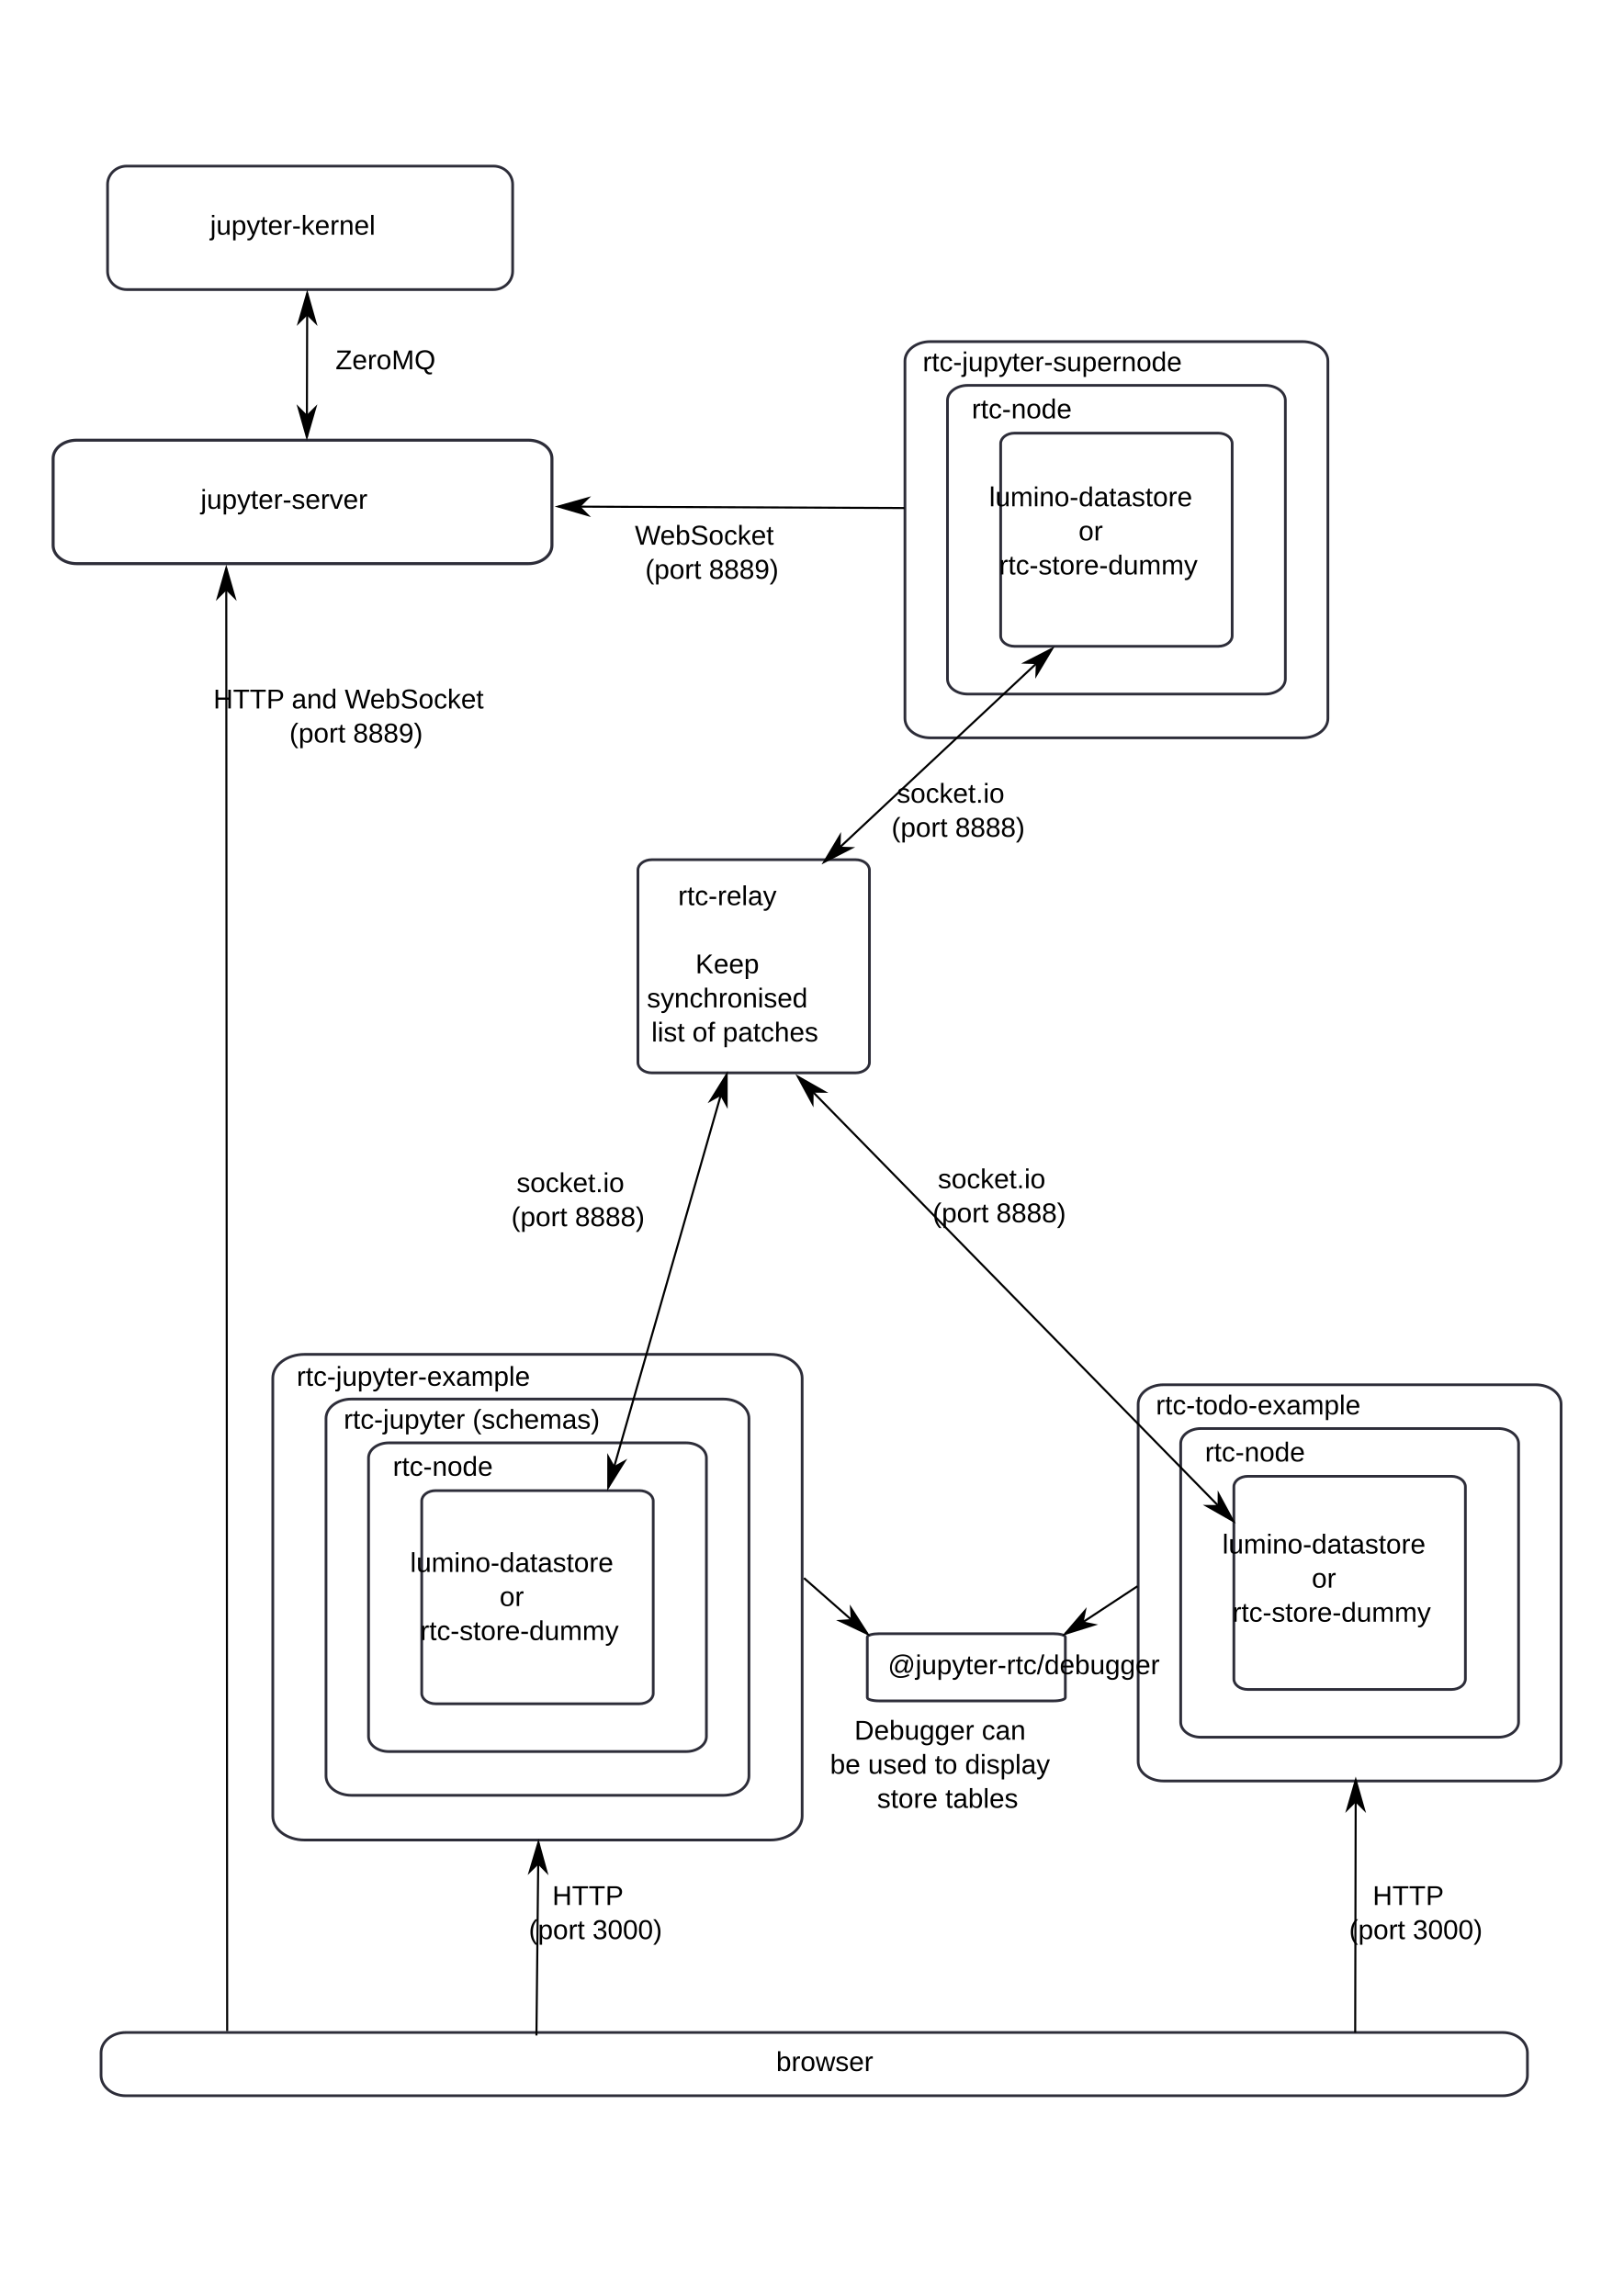
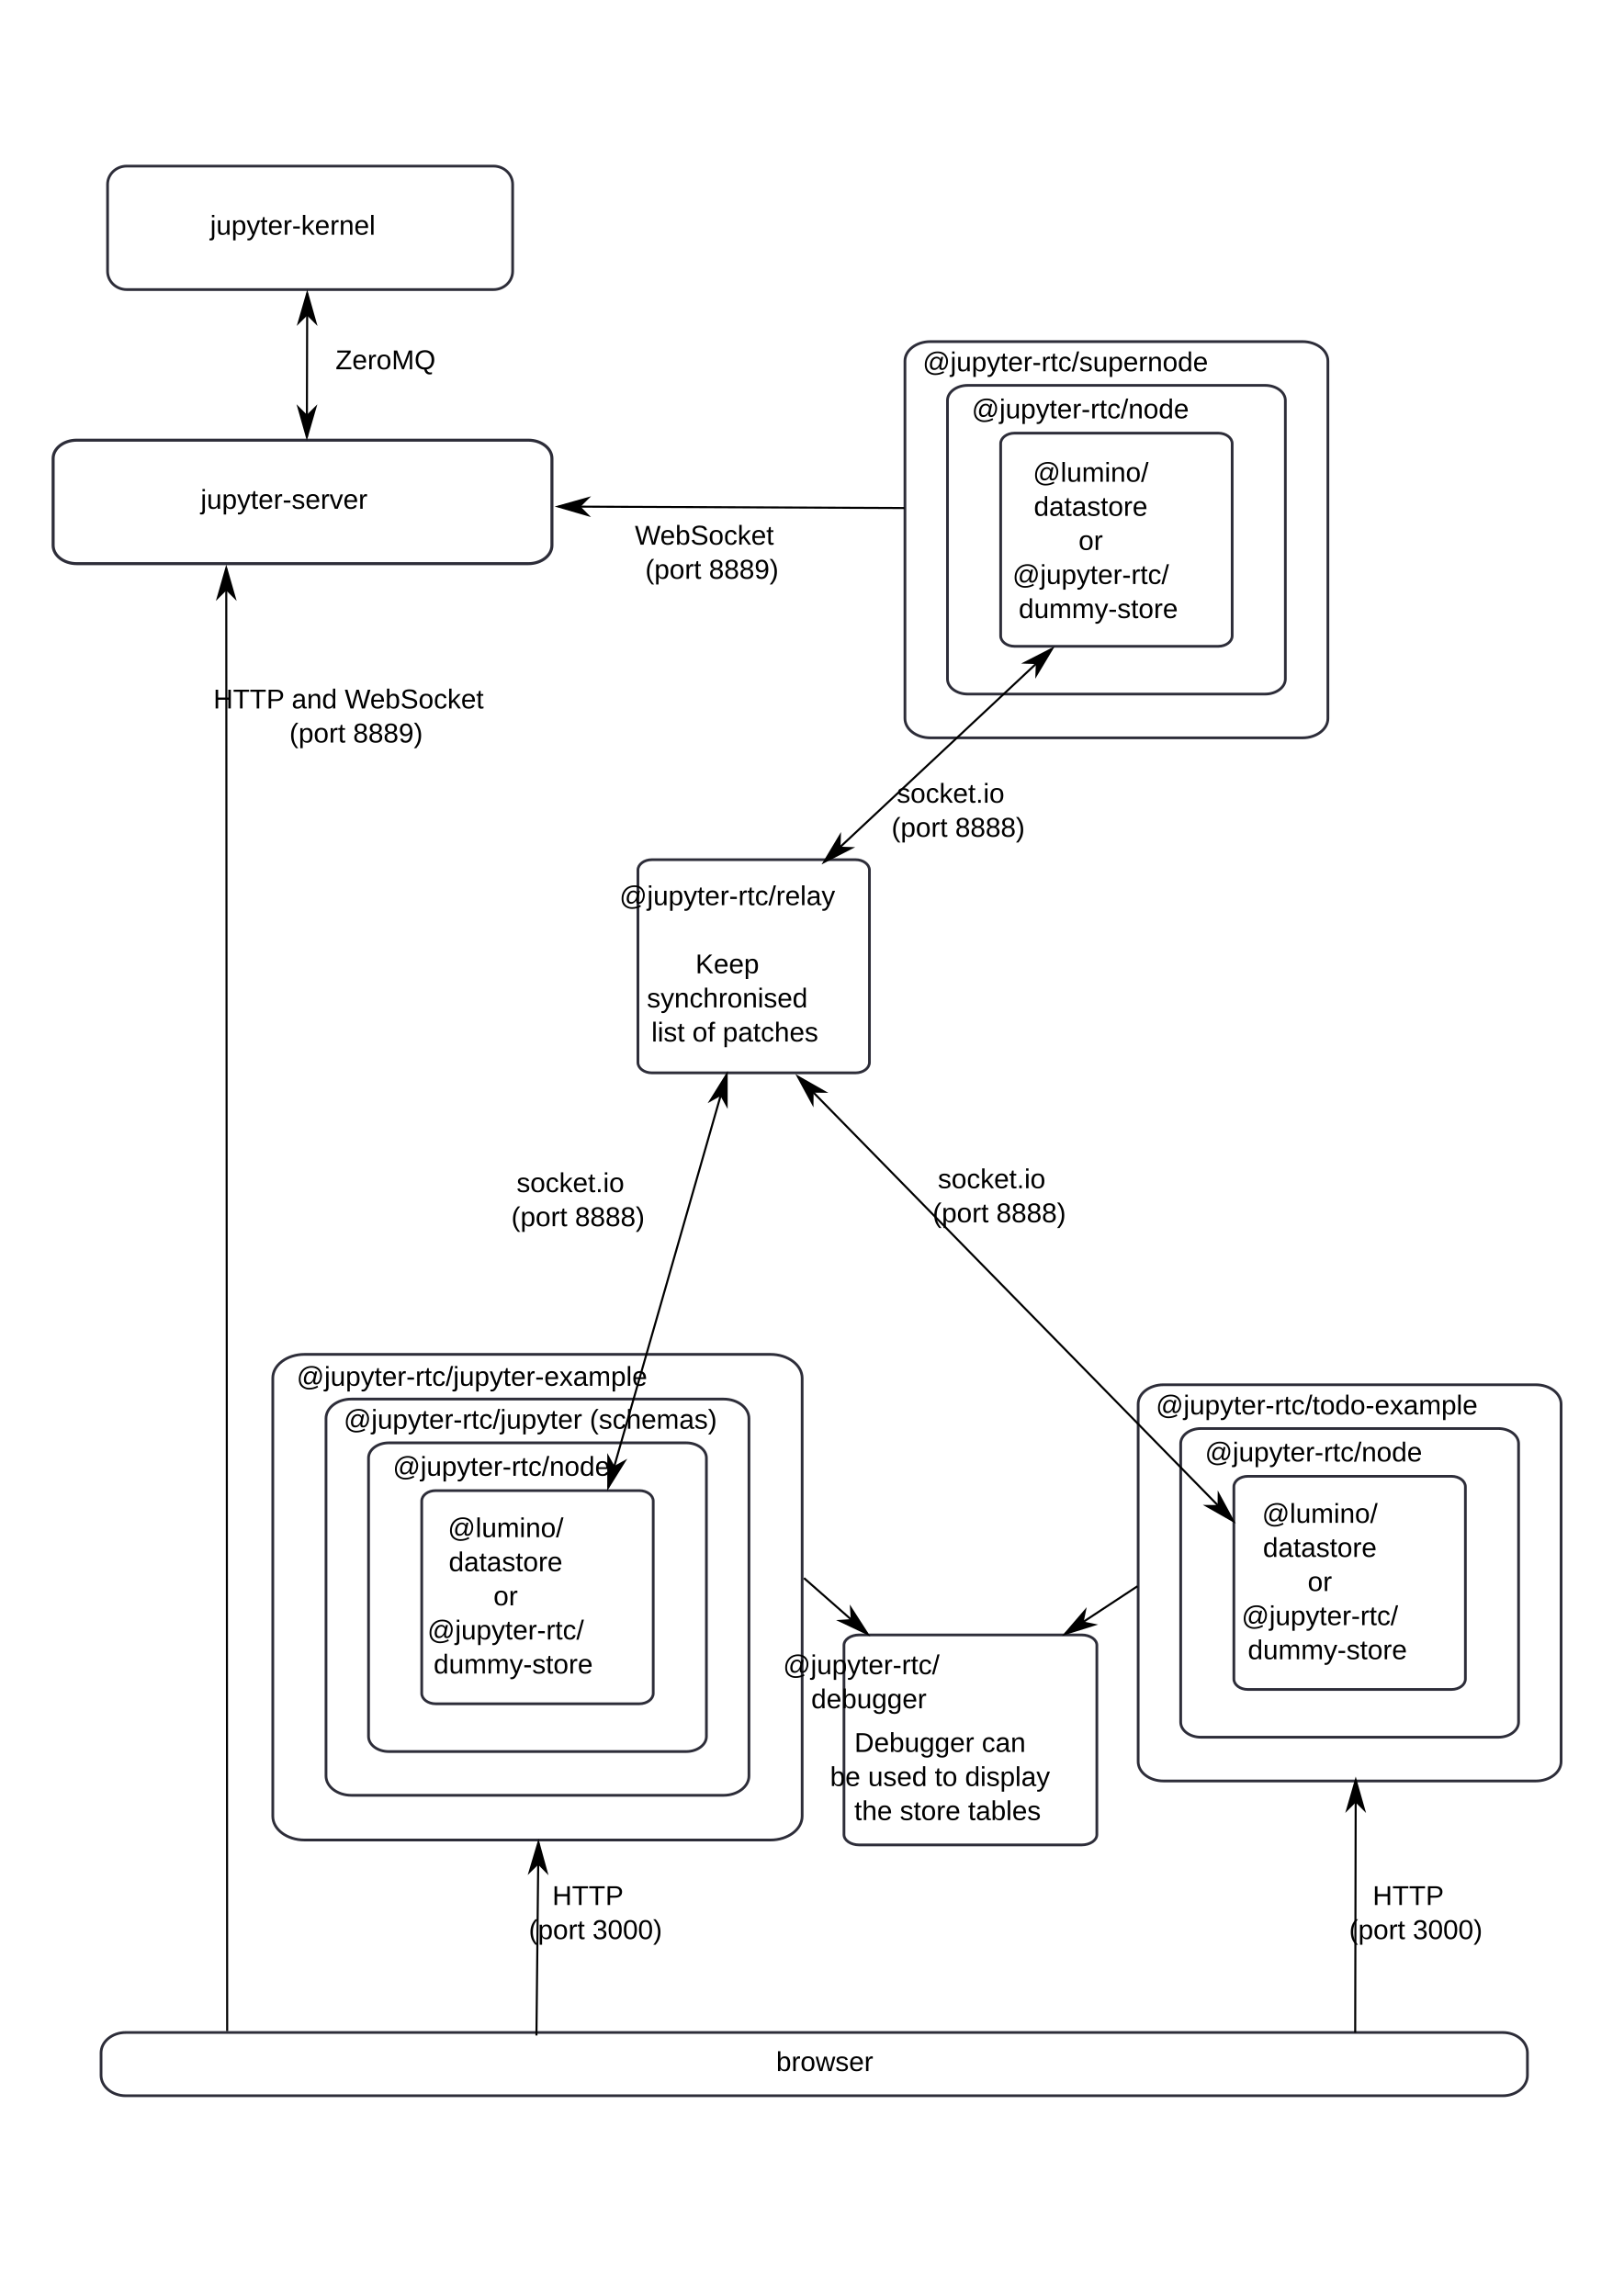
<svg xmlns="http://www.w3.org/2000/svg" width="210mm" height="297mm" viewBox="0 0 210 297" version="1.1" id="svg8">
  <defs id="defs2">
    <marker style="overflow:visible;" id="marker15080" refX="0.0" refY="0.0" orient="auto">
      <path transform="scale(0.8) rotate(180) translate(12.5,0)" style="fill-rule:evenodd;stroke:#000000;stroke-width:1pt;stroke-opacity:1;fill:#000000;fill-opacity:1" d="M 0.0,0.0 L 5.0,-5.0 L -12.5,0.0 L 5.0,5.0 L 0.0,0.0 z " id="path15078" />
    </marker>
    <marker orient="auto" refY="0.0" refX="0.0" id="marker14048" style="overflow:visible;">
      <path id="path14046" d="M 0.0,0.0 L 5.0,-5.0 L -12.5,0.0 L 5.0,5.0 L 0.0,0.0 z " style="fill-rule:evenodd;stroke:#000000;stroke-width:1pt;stroke-opacity:1;fill:#000000;fill-opacity:1" transform="scale(0.8) rotate(180) translate(12.5,0)" />
    </marker>
    <marker orient="auto" refY="0.0" refX="0.0" id="marker13942" style="overflow:visible;">
      <path id="path13940" d="M 0.0,0.0 L 5.0,-5.0 L -12.5,0.0 L 5.0,5.0 L 0.0,0.0 z " style="fill-rule:evenodd;stroke:#000000;stroke-width:1pt;stroke-opacity:1;fill:#000000;fill-opacity:1" transform="scale(0.8) rotate(180) translate(12.5,0)" />
    </marker>
    <marker style="overflow:visible;" id="marker7753" refX="0.0" refY="0.0" orient="auto">
      <path transform="scale(0.8) rotate(180) translate(12.5,0)" style="fill-rule:evenodd;stroke:#000000;stroke-width:1pt;stroke-opacity:1;fill:#000000;fill-opacity:1" d="M 0.0,0.0 L 5.0,-5.0 L -12.5,0.0 L 5.0,5.0 L 0.0,0.0 z " id="path7751" />
    </marker>
    <marker style="overflow:visible" id="marker7659" refX="0.0" refY="0.0" orient="auto">
      <path transform="scale(0.8) translate(12.5,0)" style="fill-rule:evenodd;stroke:#000000;stroke-width:1pt;stroke-opacity:1;fill:#000000;fill-opacity:1" d="M 0.0,0.0 L 5.0,-5.0 L -12.5,0.0 L 5.0,5.0 L 0.0,0.0 z " id="path7657" />
    </marker>
    <marker orient="auto" refY="0.0" refX="0.0" id="marker6539" style="overflow:visible;">
      <path id="path6537" d="M 0.0,0.0 L 5.0,-5.0 L -12.5,0.0 L 5.0,5.0 L 0.0,0.0 z " style="fill-rule:evenodd;stroke:#000000;stroke-width:1pt;stroke-opacity:1;fill:#000000;fill-opacity:1" transform="scale(0.8) rotate(180) translate(12.5,0)" />
    </marker>
    <marker style="overflow:visible;" id="marker5669" refX="0.0" refY="0.0" orient="auto">
      <path transform="scale(0.8) rotate(180) translate(12.5,0)" style="fill-rule:evenodd;stroke:#000000;stroke-width:1pt;stroke-opacity:1;fill:#000000;fill-opacity:1" d="M 0.0,0.0 L 5.0,-5.0 L -12.5,0.0 L 5.0,5.0 L 0.0,0.0 z " id="path5667" />
    </marker>
    <marker style="overflow:visible" id="marker5593" refX="0.0" refY="0.0" orient="auto">
      <path transform="scale(0.8) translate(12.5,0)" style="fill-rule:evenodd;stroke:#000000;stroke-width:1pt;stroke-opacity:1;fill:#000000;fill-opacity:1" d="M 0.0,0.0 L 5.0,-5.0 L -12.5,0.0 L 5.0,5.0 L 0.0,0.0 z " id="path5591" />
    </marker>
    <marker style="overflow:visible;" id="marker5215" refX="0.0" refY="0.0" orient="auto">
      <path transform="scale(0.8) rotate(180) translate(12.5,0)" style="fill-rule:evenodd;stroke:#000000;stroke-width:1pt;stroke-opacity:1;fill:#000000;fill-opacity:1" d="M 0.0,0.0 L 5.0,-5.0 L -12.5,0.0 L 5.0,5.0 L 0.0,0.0 z " id="path5213" />
    </marker>
    <marker style="overflow:visible" id="marker5151" refX="0.0" refY="0.0" orient="auto">
      <path transform="scale(0.8) translate(12.5,0)" style="fill-rule:evenodd;stroke:#000000;stroke-width:1pt;stroke-opacity:1;fill:#000000;fill-opacity:1" d="M 0.0,0.0 L 5.0,-5.0 L -12.5,0.0 L 5.0,5.0 L 0.0,0.0 z " id="path5149" />
    </marker>
    <marker orient="auto" refY="0.0" refX="0.0" id="marker4511" style="overflow:visible;">
      <path id="path4509" d="M 0.0,0.0 L 5.0,-5.0 L -12.5,0.0 L 5.0,5.0 L 0.0,0.0 z " style="fill-rule:evenodd;stroke:#000000;stroke-width:1pt;stroke-opacity:1;fill:#000000;fill-opacity:1" transform="scale(0.8) rotate(180) translate(12.5,0)" />
    </marker>
    <marker orient="auto" refY="0.0" refX="0.0" id="marker4447" style="overflow:visible">
      <path id="path4445" d="M 0.0,0.0 L 5.0,-5.0 L -12.5,0.0 L 5.0,5.0 L 0.0,0.0 z " style="fill-rule:evenodd;stroke:#000000;stroke-width:1pt;stroke-opacity:1;fill:#000000;fill-opacity:1" transform="scale(0.8) translate(12.5,0)" />
    </marker>
    <marker orient="auto" refY="0.0" refX="0.0" id="marker2415" style="overflow:visible;">
      <path id="path2413" d="M 0.0,0.0 L 5.0,-5.0 L -12.5,0.0 L 5.0,5.0 L 0.0,0.0 z " style="fill-rule:evenodd;stroke:#000000;stroke-width:1pt;stroke-opacity:1;fill:#000000;fill-opacity:1" transform="scale(0.8) rotate(180) translate(12.5,0)" />
    </marker>
    <marker orient="auto" refY="0.0" refX="0.0" id="marker2375" style="overflow:visible">
      <path id="path2373" d="M 0.0,0.0 L 5.0,-5.0 L -12.5,0.0 L 5.0,5.0 L 0.0,0.0 z " style="fill-rule:evenodd;stroke:#000000;stroke-width:1pt;stroke-opacity:1;fill:#000000;fill-opacity:1" transform="scale(0.8) translate(12.5,0)" />
    </marker>
    <marker style="overflow:visible;" id="marker1309" refX="0.0" refY="0.0" orient="auto">
      <path transform="scale(0.8) rotate(180) translate(12.5,0)" style="fill-rule:evenodd;stroke:#000000;stroke-width:1pt;stroke-opacity:1;fill:#000000;fill-opacity:1" d="M 0.0,0.0 L 5.0,-5.0 L -12.5,0.0 L 5.0,5.0 L 0.0,0.0 z " id="path1307" />
    </marker>
    <marker style="overflow:visible" id="marker1281" refX="0.0" refY="0.0" orient="auto">
      <path transform="scale(0.8) translate(12.5,0)" style="fill-rule:evenodd;stroke:#000000;stroke-width:1pt;stroke-opacity:1;fill:#000000;fill-opacity:1" d="M 0.0,0.0 L 5.0,-5.0 L -12.5,0.0 L 5.0,5.0 L 0.0,0.0 z " id="path1279" />
    </marker>
    <marker orient="auto" refY="0.0" refX="0.0" id="Arrow1Lend" style="overflow:visible;">
      <path id="path930" d="M 0.0,0.0 L 5.0,-5.0 L -12.5,0.0 L 5.0,5.0 L 0.0,0.0 z " style="fill-rule:evenodd;stroke:#000000;stroke-width:1pt;stroke-opacity:1;fill:#000000;fill-opacity:1" transform="scale(0.8) rotate(180) translate(12.5,0)" />
    </marker>
    <marker orient="auto" refY="0.0" refX="0.0" id="Arrow1Lstart" style="overflow:visible">
      <path id="path927" d="M 0.0,0.0 L 5.0,-5.0 L -12.5,0.0 L 5.0,5.0 L 0.0,0.0 z " style="fill-rule:evenodd;stroke:#000000;stroke-width:1pt;stroke-opacity:1;fill:#000000;fill-opacity:1" transform="scale(0.8) translate(12.5,0)" />
    </marker>
  </defs>
  <g id="layer1">
    <rect style="opacity:0.824;fill:none;fill-opacity:1;stroke:#00000e;stroke-width:0.353;stroke-linejoin:round;stroke-miterlimit:4;stroke-dasharray:none;stroke-dashoffset:0;stroke-opacity:1" id="rect844" width="68.464" height="62.821" x="35.282" y="175.195" rx="4.1" ry="3.07" />
    <text xml:space="preserve" style="font-style:normal;font-variant:normal;font-weight:normal;font-stretch:normal;font-size:3.528px;line-height:1.25;font-family:arial;-inkscape-font-specification:'arial, Normal';font-variant-ligatures:normal;font-variant-caps:normal;font-variant-numeric:normal;font-feature-settings:normal;text-align:start;letter-spacing:0px;word-spacing:0px;writing-mode:lr-tb;text-anchor:start;fill:#000000;fill-opacity:1;stroke:none;stroke-width:0.265" x="38.365" y="179.26" id="text848">
-       <tspan id="tspan846" x="38.365" y="179.26" style="stroke-width:0.265">rtc-jupyter-example</tspan>
+       <tspan id="tspan846" x="38.365" y="179.26" style="stroke-width:0.265">@jupyter-rtc/jupyter-example</tspan>
    </text>
    <rect ry="2.505" rx="3.276" y="180.978" x="42.164" height="51.254" width="54.7" id="rect850" style="opacity:0.824;fill:none;fill-opacity:1;stroke:#00000e;stroke-width:0.353;stroke-linejoin:round;stroke-miterlimit:4;stroke-dasharray:none;stroke-dashoffset:0;stroke-opacity:1" />
    <text id="text854" y="184.816" x="44.45" style="font-style:normal;font-variant:normal;font-weight:normal;font-stretch:normal;font-size:3.528px;line-height:1.25;font-family:arial;-inkscape-font-specification:'arial, Normal';font-variant-ligatures:normal;font-variant-caps:normal;font-variant-numeric:normal;font-feature-settings:normal;text-align:start;letter-spacing:0px;word-spacing:0px;writing-mode:lr-tb;text-anchor:start;fill:#000000;fill-opacity:1;stroke:none;stroke-width:0.265" xml:space="preserve">
-       <tspan style="stroke-width:0.265" y="184.816" x="44.45" id="tspan852">rtc-jupyter (schemas)</tspan>
+       <tspan style="stroke-width:0.265" y="184.816" x="44.45" id="tspan852">@jupyter-rtc/jupyter (schemas)</tspan>
    </text>
    <rect style="opacity:0.824;fill:none;fill-opacity:1;stroke:#00000e;stroke-width:0.353;stroke-linejoin:round;stroke-miterlimit:4;stroke-dasharray:none;stroke-dashoffset:0;stroke-opacity:1" id="rect856" width="43.699" height="39.931" x="47.664" y="186.64" rx="2.617" ry="1.952" />
    <text xml:space="preserve" style="font-style:normal;font-variant:normal;font-weight:normal;font-stretch:normal;font-size:3.528px;line-height:1.25;font-family:arial;-inkscape-font-specification:'arial, Normal';font-variant-ligatures:normal;font-variant-caps:normal;font-variant-numeric:normal;font-feature-settings:normal;text-align:start;letter-spacing:0px;word-spacing:0px;writing-mode:lr-tb;text-anchor:start;fill:#000000;fill-opacity:1;stroke:none;stroke-width:0.265" x="50.8" y="190.902" id="text860">
-       <tspan id="tspan858" x="50.8" y="190.902" style="stroke-width:0.265">rtc-node</tspan>
+       <tspan id="tspan858" x="50.8" y="190.902" style="stroke-width:0.265">@jupyter-rtc/node</tspan>
    </text>
    <rect ry="1.348" rx="1.793" y="192.819" x="54.543" height="27.573" width="29.942" id="rect862" style="opacity:0.824;fill:none;fill-opacity:1;stroke:#00000e;stroke-width:0.353;stroke-linejoin:round;stroke-miterlimit:4;stroke-dasharray:none;stroke-dashoffset:0;stroke-opacity:1" />
-     <text id="text866" y="203.337" x="69.623" style="font-style:normal;font-variant:normal;font-weight:normal;font-stretch:normal;font-size:3.528px;line-height:1.25;font-family:arial;-inkscape-font-specification:'arial, Normal';font-variant-ligatures:normal;font-variant-caps:normal;font-variant-numeric:normal;font-feature-settings:normal;text-align:center;letter-spacing:0px;word-spacing:0px;writing-mode:lr-tb;text-anchor:middle;fill:#000000;fill-opacity:1;stroke:none;stroke-width:0.265" xml:space="preserve">
-       <tspan style="text-align:center;text-anchor:middle;stroke-width:0.265" y="203.337" x="69.623" id="tspan864">lumino-datastore</tspan>
-       <tspan style="text-align:center;text-anchor:middle;stroke-width:0.265" y="207.747" x="69.623" id="tspan16600">or</tspan>
-       <tspan style="text-align:center;text-anchor:middle;stroke-width:0.265" y="212.157" x="69.623" id="tspan16602">rtc-store-dummy</tspan>
-     </text>
    <rect style="opacity:0.824;fill:none;fill-opacity:1;stroke:#00000e;stroke-width:0.353;stroke-linejoin:round;stroke-miterlimit:4;stroke-dasharray:none;stroke-dashoffset:0;stroke-opacity:1" id="rect874" width="54.7" height="51.254" x="147.203" y="179.126" rx="3.276" ry="2.505" />
    <text xml:space="preserve" style="font-style:normal;font-variant:normal;font-weight:normal;font-stretch:normal;font-size:3.528px;line-height:1.25;font-family:arial;-inkscape-font-specification:'arial, Normal';font-variant-ligatures:normal;font-variant-caps:normal;font-variant-numeric:normal;font-feature-settings:normal;text-align:start;letter-spacing:0px;word-spacing:0px;writing-mode:lr-tb;text-anchor:start;fill:#000000;fill-opacity:1;stroke:none;stroke-width:0.265" x="149.489" y="182.964" id="text878">
-       <tspan id="tspan876" x="149.489" y="182.964" style="stroke-width:0.265">rtc-todo-example</tspan>
+       <tspan id="tspan876" x="149.489" y="182.964" style="stroke-width:0.265">@jupyter-rtc/todo-example</tspan>
    </text>
    <rect ry="1.952" rx="2.617" y="184.788" x="152.703" height="39.931" width="43.699" id="rect880" style="opacity:0.824;fill:none;fill-opacity:1;stroke:#00000e;stroke-width:0.353;stroke-linejoin:round;stroke-miterlimit:4;stroke-dasharray:none;stroke-dashoffset:0;stroke-opacity:1" />
    <text id="text884" y="189.05" x="155.839" style="font-style:normal;font-variant:normal;font-weight:normal;font-stretch:normal;font-size:3.528px;line-height:1.25;font-family:arial;-inkscape-font-specification:'arial, Normal';font-variant-ligatures:normal;font-variant-caps:normal;font-variant-numeric:normal;font-feature-settings:normal;text-align:start;letter-spacing:0px;word-spacing:0px;writing-mode:lr-tb;text-anchor:start;fill:#000000;fill-opacity:1;stroke:none;stroke-width:0.265" xml:space="preserve">
-       <tspan style="stroke-width:0.265" y="189.05" x="155.839" id="tspan882">rtc-node</tspan>
+       <tspan style="stroke-width:0.265" y="189.05" x="155.839" id="tspan882">@jupyter-rtc/node</tspan>
    </text>
    <rect style="opacity:0.824;fill:none;fill-opacity:1;stroke:#00000e;stroke-width:0.353;stroke-linejoin:round;stroke-miterlimit:4;stroke-dasharray:none;stroke-dashoffset:0;stroke-opacity:1" id="rect886" width="29.942" height="27.573" x="159.582" y="190.967" rx="1.793" ry="1.348" />
-     <text xml:space="preserve" style="font-style:normal;font-variant:normal;font-weight:normal;font-stretch:normal;font-size:3.528px;line-height:1.25;font-family:arial;-inkscape-font-specification:'arial, Normal';font-variant-ligatures:normal;font-variant-caps:normal;font-variant-numeric:normal;font-feature-settings:normal;text-align:center;letter-spacing:0px;word-spacing:0px;writing-mode:lr-tb;text-anchor:middle;fill:#000000;fill-opacity:1;stroke:none;stroke-width:0.265" x="174.663" y="200.956" id="text890">
-       <tspan id="tspan888" x="174.663" y="200.956" style="text-align:center;text-anchor:middle;stroke-width:0.265">lumino-datastore</tspan>
-       <tspan x="175.152" y="205.366" style="text-align:center;text-anchor:middle;stroke-width:0.265" id="tspan16604">or </tspan>
-       <tspan x="174.663" y="209.775" style="text-align:center;text-anchor:middle;stroke-width:0.265" id="tspan16606">rtc-store-dummy</tspan>
-     </text>
    <rect style="opacity:0.824;fill:none;fill-opacity:1;stroke:#00000e;stroke-width:0.353;stroke-linejoin:round;stroke-miterlimit:4;stroke-dasharray:none;stroke-dashoffset:0;stroke-opacity:1" id="rect911" width="29.942" height="27.573" x="82.506" y="111.206" rx="1.793" ry="1.348" />
    <text xml:space="preserve" style="font-style:normal;font-variant:normal;font-weight:normal;font-stretch:normal;font-size:3.528px;line-height:1.25;font-family:arial;-inkscape-font-specification:'arial, Normal';font-variant-ligatures:normal;font-variant-caps:normal;font-variant-numeric:normal;font-feature-settings:normal;text-align:start;letter-spacing:0px;word-spacing:0px;writing-mode:lr-tb;text-anchor:start;fill:#000000;fill-opacity:1;stroke:none;stroke-width:0.265" x="97.494" y="117.085" id="text915">
-       <tspan id="tspan913" x="97.494" y="117.085" style="text-align:center;text-anchor:middle;stroke-width:0.265">rtc-relay</tspan>
+       <tspan id="tspan913" x="97.494" y="117.085" style="text-align:center;text-anchor:middle;stroke-width:0.265">@jupyter-rtc/relay</tspan>
      <tspan x="97.494" y="121.495" style="text-align:center;text-anchor:middle;stroke-width:0.265" id="tspan917" />
      <tspan x="97.494" y="125.905" style="text-align:center;text-anchor:middle;stroke-width:0.265" id="tspan923">Keep</tspan>
      <tspan x="97.494" y="130.315" style="text-align:center;text-anchor:middle;stroke-width:0.265" id="tspan919">synchronised</tspan>
      <tspan x="97.494" y="134.724" style="text-align:center;text-anchor:middle;stroke-width:0.265" id="tspan921">list of patches</tspan>
    </text>
    <path style="fill:none;stroke:#000000;stroke-width:0.265px;stroke-linecap:butt;stroke-linejoin:miter;stroke-opacity:1;marker-start:url(#Arrow1Lstart);marker-end:url(#Arrow1Lend)" d="M 78.678,192.361 93.973,139.042" id="path925" />
    <text xml:space="preserve" style="font-style:normal;font-variant:normal;font-weight:normal;font-stretch:normal;font-size:3.528px;line-height:1.25;font-family:arial;-inkscape-font-specification:'arial, Normal';font-variant-ligatures:normal;font-variant-caps:normal;font-variant-numeric:normal;font-feature-settings:normal;text-align:start;letter-spacing:0px;word-spacing:0px;writing-mode:lr-tb;text-anchor:start;fill:#000000;fill-opacity:1;stroke:none;stroke-width:0.265" x="77.21" y="154.208" id="text1259">
      <tspan id="tspan1257" x="77.21" y="154.208" style="text-align:center;text-anchor:middle;stroke-width:0.265">socket.io</tspan>
      <tspan x="77.21" y="158.618" style="text-align:center;text-anchor:middle;stroke-width:0.265" id="tspan7617">(port 8888)</tspan>
    </text>
    <path id="path1273" d="M 159.467,196.723 103.233,139.307" style="fill:none;stroke:#000000;stroke-width:0.265px;stroke-linecap:butt;stroke-linejoin:miter;stroke-opacity:1;marker-start:url(#marker1281);marker-end:url(#marker1309)" />
    <rect style="opacity:0.824;fill:none;fill-opacity:1;stroke:#00000e;stroke-width:0.353;stroke-linejoin:round;stroke-miterlimit:4;stroke-dasharray:none;stroke-dashoffset:0;stroke-opacity:1" id="rect2037" width="54.7" height="51.254" x="117.041" y="44.189" rx="3.276" ry="2.505" />
    <text xml:space="preserve" style="font-style:normal;font-variant:normal;font-weight:normal;font-stretch:normal;font-size:3.528px;line-height:1.25;font-family:arial;-inkscape-font-specification:'arial, Normal';font-variant-ligatures:normal;font-variant-caps:normal;font-variant-numeric:normal;font-feature-settings:normal;text-align:start;letter-spacing:0px;word-spacing:0px;writing-mode:lr-tb;text-anchor:start;fill:#000000;fill-opacity:1;stroke:none;stroke-width:0.265" x="119.327" y="48.027" id="text2041">
-       <tspan id="tspan2039" x="119.327" y="48.027" style="stroke-width:0.265">rtc-jupyter-supernode</tspan>
+       <tspan id="tspan2039" x="119.327" y="48.027" style="stroke-width:0.265">@jupyter-rtc/supernode</tspan>
    </text>
    <rect ry="1.952" rx="2.617" y="49.85" x="122.541" height="39.931" width="43.699" id="rect2043" style="opacity:0.824;fill:none;fill-opacity:1;stroke:#00000e;stroke-width:0.353;stroke-linejoin:round;stroke-miterlimit:4;stroke-dasharray:none;stroke-dashoffset:0;stroke-opacity:1" />
    <text id="text2047" y="54.113" x="125.677" style="font-style:normal;font-variant:normal;font-weight:normal;font-stretch:normal;font-size:3.528px;line-height:1.25;font-family:arial;-inkscape-font-specification:'arial, Normal';font-variant-ligatures:normal;font-variant-caps:normal;font-variant-numeric:normal;font-feature-settings:normal;text-align:start;letter-spacing:0px;word-spacing:0px;writing-mode:lr-tb;text-anchor:start;fill:#000000;fill-opacity:1;stroke:none;stroke-width:0.265" xml:space="preserve">
-       <tspan style="stroke-width:0.265" y="54.113" x="125.677" id="tspan2045">rtc-node</tspan>
+       <tspan style="stroke-width:0.265" y="54.113" x="125.677" id="tspan2045">@jupyter-rtc/node</tspan>
    </text>
    <rect style="opacity:0.824;fill:none;fill-opacity:1;stroke:#00000e;stroke-width:0.353;stroke-linejoin:round;stroke-miterlimit:4;stroke-dasharray:none;stroke-dashoffset:0;stroke-opacity:1" id="rect2049" width="29.942" height="27.573" x="129.42" y="56.029" rx="1.793" ry="1.348" />
    <path style="fill:none;stroke:#000000;stroke-width:0.265;stroke-linecap:butt;stroke-linejoin:miter;stroke-miterlimit:4;stroke-dasharray:none;stroke-opacity:1;marker-start:url(#marker2375);marker-end:url(#marker2415)" d="M 106.627,111.471 136.042,83.952" id="path2367" />
    <rect ry="2.368" rx="3.049" y="56.94" x="6.872" height="15.971" width="64.512" id="rect3648" style="opacity:0.824;fill:none;fill-opacity:1;stroke:#00000e;stroke-width:0.391;stroke-linejoin:round;stroke-miterlimit:4;stroke-dasharray:none;stroke-dashoffset:0;stroke-opacity:1" />
    <text id="text3660" y="65.817" x="39.187" style="font-style:normal;font-variant:normal;font-weight:normal;font-stretch:normal;font-size:3.528px;line-height:1.25;font-family:arial;-inkscape-font-specification:'arial, Normal';font-variant-ligatures:normal;font-variant-caps:normal;font-variant-numeric:normal;font-feature-settings:normal;text-align:start;letter-spacing:0px;word-spacing:0px;writing-mode:lr-tb;text-anchor:start;fill:#000000;fill-opacity:1;stroke:none;stroke-width:0.265" xml:space="preserve">
      <tspan id="tspan3658" style="text-align:center;text-anchor:middle;stroke-width:0.265" y="65.817" x="39.187">jupyter-server</tspan>
    </text>
    <rect style="opacity:0.824;fill:none;fill-opacity:1;stroke:#00000e;stroke-width:0.353;stroke-linejoin:round;stroke-miterlimit:4;stroke-dasharray:none;stroke-dashoffset:0;stroke-opacity:1" id="rect3677" width="52.39" height="15.971" x="13.912" y="21.486" rx="2.476" ry="2.368" />
    <text xml:space="preserve" style="font-style:normal;font-variant:normal;font-weight:normal;font-stretch:normal;font-size:3.528px;line-height:1.25;font-family:arial;-inkscape-font-specification:'arial, Normal';font-variant-ligatures:normal;font-variant-caps:normal;font-variant-numeric:normal;font-feature-settings:normal;text-align:start;letter-spacing:0px;word-spacing:0px;writing-mode:lr-tb;text-anchor:start;fill:#000000;fill-opacity:1;stroke:none;stroke-width:0.265" x="40.313" y="30.363" id="text3681">
      <tspan x="40.313" y="30.363" style="text-align:center;text-anchor:middle;stroke-width:0.265" id="tspan3679">jupyter-kernel</tspan>
    </text>
    <path style="fill:none;stroke:#000000;stroke-width:0.265px;stroke-linecap:butt;stroke-linejoin:miter;stroke-opacity:1;marker-start:url(#marker4447);marker-end:url(#marker4511)" d="m 39.687,56.494 0.046,-18.523" id="path4443" />
    <text id="text4893" y="70.456" x="94.528" style="font-style:normal;font-variant:normal;font-weight:normal;font-stretch:normal;font-size:3.528px;line-height:1.25;font-family:arial;-inkscape-font-specification:'arial, Normal';font-variant-ligatures:normal;font-variant-caps:normal;font-variant-numeric:normal;font-feature-settings:normal;text-align:start;letter-spacing:0px;word-spacing:0px;writing-mode:lr-tb;text-anchor:start;fill:#000000;fill-opacity:1;stroke:none;stroke-width:0.265" xml:space="preserve">
      <tspan style="text-align:center;text-anchor:middle;stroke-width:0.265" y="70.456" x="94.528" id="tspan4891">WebSocket</tspan>
      <tspan style="text-align:center;text-anchor:middle;stroke-width:0.265" y="74.866" x="94.528" id="tspan14018">(port 8889)</tspan>
    </text>
    <text xml:space="preserve" style="font-style:normal;font-variant:normal;font-weight:normal;font-stretch:normal;font-size:3.528px;line-height:1.25;font-family:arial;-inkscape-font-specification:'arial, Normal';font-variant-ligatures:normal;font-variant-caps:normal;font-variant-numeric:normal;font-feature-settings:normal;text-align:start;letter-spacing:0px;word-spacing:0px;writing-mode:lr-tb;text-anchor:start;fill:#000000;fill-opacity:1;stroke:none;stroke-width:0.265" x="43.392" y="47.763" id="text4897">
      <tspan id="tspan4895" x="43.392" y="47.763" style="stroke-width:0.265">ZeroMQ</tspan>
    </text>
    <path id="path5147" d="M 116.974,65.717 72.249,65.525" style="fill:none;stroke:#000000;stroke-width:0.265;stroke-linecap:butt;stroke-linejoin:miter;stroke-miterlimit:4;stroke-dasharray:none;stroke-opacity:1;marker-end:url(#marker5215)" />
-     <rect ry="0.425" rx="1.534" y="211.329" x="112.171" height="8.692" width="25.613" id="rect5571" style="opacity:0.824;fill:none;fill-opacity:1;stroke:#00000e;stroke-width:0.353;stroke-linejoin:round;stroke-miterlimit:4;stroke-dasharray:none;stroke-dashoffset:0;stroke-opacity:1" />
-     <text id="text5575" y="216.566" x="114.829" style="font-style:normal;font-variant:normal;font-weight:normal;font-stretch:normal;font-size:3.528px;line-height:1.25;font-family:arial;-inkscape-font-specification:'arial, Normal';font-variant-ligatures:normal;font-variant-caps:normal;font-variant-numeric:normal;font-feature-settings:normal;text-align:start;letter-spacing:0px;word-spacing:0px;writing-mode:lr-tb;text-anchor:start;fill:#000000;fill-opacity:1;stroke:none;stroke-width:0.265" xml:space="preserve">
-       <tspan style="stroke-width:0.265" y="216.566" x="114.829" id="tspan5573">@jupyter-rtc/debugger</tspan>
+     <rect ry="1.328" rx="1.959" y="211.487" x="109.154" height="27.162" width="32.706" id="rect5571" style="opacity:0.824;fill:none;fill-opacity:1;stroke:#00000e;stroke-width:0.353;stroke-linejoin:round;stroke-miterlimit:4;stroke-dasharray:none;stroke-dashoffset:0;stroke-opacity:1" />
+     <text id="text5575" y="216.566" x="124.898" style="font-style:normal;font-variant:normal;font-weight:normal;font-stretch:normal;font-size:3.528px;line-height:1.25;font-family:arial;-inkscape-font-specification:'arial, Normal';font-variant-ligatures:normal;font-variant-caps:normal;font-variant-numeric:normal;font-feature-settings:normal;text-align:start;letter-spacing:0px;word-spacing:0px;writing-mode:lr-tb;text-anchor:start;fill:#000000;fill-opacity:1;stroke:none;stroke-width:0.265" xml:space="preserve">
+       <tspan style="stroke-width:0.265;text-anchor:middle;text-align:center" y="216.566" x="114.829" id="tspan5573">@jupyter-rtc/</tspan>
+       <tspan style="stroke-width:0.265;text-anchor:middle;text-align:center" y="220.976" x="114.829" id="tspan175">debugger</tspan>
    </text>
    <path id="path5589" d="m 103.981,204.131 8.19,7.198" style="fill:none;stroke:#000000;stroke-width:0.265px;stroke-linecap:butt;stroke-linejoin:miter;stroke-opacity:1;marker-end:url(#marker5669)" />
    <path style="fill:none;stroke:#000000;stroke-width:0.265px;stroke-linecap:butt;stroke-linejoin:miter;stroke-opacity:1;marker-end:url(#marker6539)" d="m 147.108,205.19 -9.324,6.139" id="path6535" />
-     <text id="text6801" y="225.034" x="125.009" style="font-style:normal;font-variant:normal;font-weight:normal;font-stretch:normal;font-size:3.528px;line-height:1.25;font-family:arial;-inkscape-font-specification:'arial, Normal';font-variant-ligatures:normal;font-variant-caps:normal;font-variant-numeric:normal;font-feature-settings:normal;text-align:start;letter-spacing:0px;word-spacing:0px;writing-mode:lr-tb;text-anchor:start;fill:#000000;fill-opacity:1;stroke:none;stroke-width:0.265" xml:space="preserve">
-       <tspan style="text-align:center;text-anchor:middle;stroke-width:0.265" y="225.034" x="125.009" id="tspan6799">Debugger can</tspan>
-       <tspan style="text-align:center;text-anchor:middle;stroke-width:0.265" y="229.443" x="125.009" id="tspan6803">be used to display</tspan>
-       <tspan style="text-align:center;text-anchor:middle;stroke-width:0.265" y="233.853" x="125.009" id="tspan6805">store tables</tspan>
+     <text id="text6801" y="226.621" x="125.009" style="font-style:normal;font-variant:normal;font-weight:normal;font-stretch:normal;font-size:3.528px;line-height:1.25;font-family:arial;-inkscape-font-specification:'arial, Normal';font-variant-ligatures:normal;font-variant-caps:normal;font-variant-numeric:normal;font-feature-settings:normal;text-align:start;letter-spacing:0px;word-spacing:0px;writing-mode:lr-tb;text-anchor:start;fill:#000000;fill-opacity:1;stroke:none;stroke-width:0.265" xml:space="preserve">
+       <tspan style="text-align:center;text-anchor:middle;stroke-width:0.265" y="226.621" x="125.009" id="tspan6799">Debugger can</tspan>
+       <tspan style="text-align:center;text-anchor:middle;stroke-width:0.265" y="231.031" x="125.009" id="tspan6803">be used to display</tspan>
+       <tspan style="text-align:center;text-anchor:middle;stroke-width:0.265" y="235.441" x="125.009" id="tspan6805">the store tables</tspan>
    </text>
    <text id="text7635" y="103.836" x="126.382" style="font-style:normal;font-variant:normal;font-weight:normal;font-stretch:normal;font-size:3.528px;line-height:1.25;font-family:arial;-inkscape-font-specification:'arial, Normal';font-variant-ligatures:normal;font-variant-caps:normal;font-variant-numeric:normal;font-feature-settings:normal;text-align:start;letter-spacing:0px;word-spacing:0px;writing-mode:lr-tb;text-anchor:start;fill:#000000;fill-opacity:1;stroke:none;stroke-width:0.265" xml:space="preserve">
      <tspan style="text-align:center;text-anchor:middle;stroke-width:0.265" y="103.836" x="126.382" id="tspan7631">socket.io</tspan>
      <tspan id="tspan7633" style="text-align:center;text-anchor:middle;stroke-width:0.265" y="108.245" x="126.382">(port 8888)</tspan>
    </text>
    <path id="path7649" d="M 29.381,262.74 29.263,73.541" style="fill:none;stroke:#000000;stroke-width:0.265px;stroke-linecap:butt;stroke-linejoin:miter;stroke-opacity:1;marker-end:url(#marker7753)" />
    <text xml:space="preserve" style="font-style:normal;font-variant:normal;font-weight:normal;font-stretch:normal;font-size:3.528px;line-height:1.25;font-family:arial;-inkscape-font-specification:'arial, Normal';font-variant-ligatures:normal;font-variant-caps:normal;font-variant-numeric:normal;font-feature-settings:normal;text-align:start;letter-spacing:0px;word-spacing:0px;writing-mode:lr-tb;text-anchor:start;fill:#000000;fill-opacity:1;stroke:none;stroke-width:0.265" x="131.692" y="153.701" id="text7655">
      <tspan id="tspan7651" x="131.692" y="153.701" style="text-align:center;text-anchor:middle;stroke-width:0.265">socket.io</tspan>
      <tspan x="131.692" y="158.111" style="text-align:center;text-anchor:middle;stroke-width:0.265" id="tspan7653">(port 8888)</tspan>
    </text>
    <text xml:space="preserve" style="font-style:normal;font-variant:normal;font-weight:normal;font-stretch:normal;font-size:3.528px;line-height:1.25;font-family:arial;-inkscape-font-specification:'arial, Normal';font-variant-ligatures:normal;font-variant-caps:normal;font-variant-numeric:normal;font-feature-settings:normal;text-align:start;letter-spacing:0px;word-spacing:0px;writing-mode:lr-tb;text-anchor:start;fill:#000000;fill-opacity:1;stroke:none;stroke-width:0.265" x="48.509" y="91.64" id="text9137">
      <tspan id="tspan9135" x="48.509" y="91.64" style="text-align:center;text-anchor:middle;stroke-width:0.265">HTTP and WebSocket</tspan>
      <tspan x="48.509" y="96.049" style="text-align:center;text-anchor:middle;stroke-width:0.265" id="tspan13622">(port 8889)</tspan>
    </text>
    <rect style="opacity:0.824;fill:none;fill-opacity:1;stroke:#00000e;stroke-width:0.353;stroke-linejoin:round;stroke-miterlimit:4;stroke-dasharray:none;stroke-dashoffset:0;stroke-opacity:1" id="rect12199" width="184.479" height="8.181" x="13.069" y="262.914" rx="3.189" ry="2.645" />
    <text xml:space="preserve" style="font-style:normal;font-variant:normal;font-weight:normal;font-stretch:normal;font-size:3.528px;line-height:1.25;font-family:arial;-inkscape-font-specification:'arial, Normal';font-variant-ligatures:normal;font-variant-caps:normal;font-variant-numeric:normal;font-feature-settings:normal;text-align:start;letter-spacing:0px;word-spacing:0px;writing-mode:lr-tb;text-anchor:start;fill:#000000;fill-opacity:1;stroke:none;stroke-width:0.265" x="100.387" y="267.896" id="text12203">
      <tspan id="tspan12201" x="100.387" y="267.896" style="stroke-width:0.265">browser</tspan>
    </text>
    <path style="fill:none;stroke:#000000;stroke-width:0.265px;stroke-linecap:butt;stroke-linejoin:miter;stroke-opacity:1;marker-end:url(#marker14048)" d="M 69.381,263.301 69.636,238.366" id="path14044" />
    <path id="path15076" d="m 175.273,262.927 0.069,-32.606" style="fill:none;stroke:#000000;stroke-width:0.265px;stroke-linecap:butt;stroke-linejoin:miter;stroke-opacity:1;marker-end:url(#marker15080)" />
    <text id="text17888" y="246.421" x="79.465" style="font-style:normal;font-variant:normal;font-weight:normal;font-stretch:normal;font-size:3.528px;line-height:1.25;font-family:arial;-inkscape-font-specification:'arial, Normal';font-variant-ligatures:normal;font-variant-caps:normal;font-variant-numeric:normal;font-feature-settings:normal;text-align:start;letter-spacing:0px;word-spacing:0px;writing-mode:lr-tb;text-anchor:start;fill:#000000;fill-opacity:1;stroke:none;stroke-width:0.265" xml:space="preserve">
      <tspan style="text-align:center;text-anchor:middle;stroke-width:0.265" y="246.421" x="79.465" id="tspan17884">HTTP</tspan>
      <tspan id="tspan17886" style="text-align:center;text-anchor:middle;stroke-width:0.265" y="250.831" x="79.465">(port 3000)</tspan>
    </text>
    <text xml:space="preserve" style="font-style:normal;font-variant:normal;font-weight:normal;font-stretch:normal;font-size:3.528px;line-height:1.25;font-family:arial;-inkscape-font-specification:'arial, Normal';font-variant-ligatures:normal;font-variant-caps:normal;font-variant-numeric:normal;font-feature-settings:normal;text-align:start;letter-spacing:0px;word-spacing:0px;writing-mode:lr-tb;text-anchor:start;fill:#000000;fill-opacity:1;stroke:none;stroke-width:0.265" x="185.563" y="246.421" id="text17894">
      <tspan id="tspan17890" x="185.563" y="246.421" style="text-align:center;text-anchor:middle;stroke-width:0.265">HTTP</tspan>
      <tspan x="185.563" y="250.831" style="text-align:center;text-anchor:middle;stroke-width:0.265" id="tspan17892">(port 3000)</tspan>
    </text>
-     <text xml:space="preserve" style="font-style:normal;font-variant:normal;font-weight:normal;font-stretch:normal;font-size:3.528px;line-height:1.25;font-family:arial;-inkscape-font-specification:'arial, Normal';font-variant-ligatures:normal;font-variant-caps:normal;font-variant-numeric:normal;font-feature-settings:normal;text-align:center;letter-spacing:0px;word-spacing:0px;writing-mode:lr-tb;text-anchor:middle;fill:#000000;fill-opacity:1;stroke:none;stroke-width:0.265" x="144.5" y="65.489" id="text1062">
-       <tspan id="tspan1056" x="144.5" y="65.489" style="text-align:center;text-anchor:middle;stroke-width:0.265">lumino-datastore</tspan>
-       <tspan id="tspan1058" x="144.5" y="69.899" style="text-align:center;text-anchor:middle;stroke-width:0.265">or</tspan>
-       <tspan id="tspan1060" x="144.5" y="74.309" style="text-align:center;text-anchor:middle;stroke-width:0.265">rtc-store-dummy</tspan>
+     <text xml:space="preserve" style="font-style:normal;font-variant:normal;font-weight:normal;font-stretch:normal;font-size:3.528px;line-height:1.25;font-family:arial;-inkscape-font-specification:'arial, Normal';font-variant-ligatures:normal;font-variant-caps:normal;font-variant-numeric:normal;font-feature-settings:normal;text-align:center;letter-spacing:0px;word-spacing:0px;writing-mode:lr-tb;text-anchor:middle;fill:#000000;fill-opacity:1;stroke:none;stroke-width:0.265" x="144.5" y="62.314" id="text1062">
+       <tspan id="tspan1056" x="144.5" y="62.314" style="text-align:center;text-anchor:middle;stroke-width:0.265">@lumino/</tspan>
+       <tspan x="144.5" y="66.724" style="text-align:center;text-anchor:middle;stroke-width:0.265" id="tspan137">datastore</tspan>
+       <tspan id="tspan1058" x="144.5" y="71.134" style="text-align:center;text-anchor:middle;stroke-width:0.265">or</tspan>
+       <tspan id="tspan1060" x="144.5" y="75.543" style="text-align:center;text-anchor:middle;stroke-width:0.265">@jupyter-rtc/</tspan>
+       <tspan x="144.5" y="79.953" style="text-align:center;text-anchor:middle;stroke-width:0.265" id="tspan135">dummy-store</tspan>
+     </text>
+     <text id="text161" y="198.839" x="68.83" style="font-style:normal;font-variant:normal;font-weight:normal;font-stretch:normal;font-size:3.528px;line-height:1.25;font-family:arial;-inkscape-font-specification:'arial, Normal';font-variant-ligatures:normal;font-variant-caps:normal;font-variant-numeric:normal;font-feature-settings:normal;text-align:center;letter-spacing:0px;word-spacing:0px;writing-mode:lr-tb;text-anchor:middle;fill:#000000;fill-opacity:1;stroke:none;stroke-width:0.265" xml:space="preserve">
+       <tspan style="text-align:center;text-anchor:middle;stroke-width:0.265" y="198.839" x="68.83" id="tspan151">@lumino/</tspan>
+       <tspan id="tspan153" style="text-align:center;text-anchor:middle;stroke-width:0.265" y="203.249" x="68.83">datastore</tspan>
+       <tspan style="text-align:center;text-anchor:middle;stroke-width:0.265" y="207.659" x="68.83" id="tspan155">or</tspan>
+       <tspan style="text-align:center;text-anchor:middle;stroke-width:0.265" y="212.068" x="68.83" id="tspan157">@jupyter-rtc/</tspan>
+       <tspan id="tspan159" style="text-align:center;text-anchor:middle;stroke-width:0.265" y="216.478" x="68.83">dummy-store</tspan>
+     </text>
+     <text xml:space="preserve" style="font-style:normal;font-variant:normal;font-weight:normal;font-stretch:normal;font-size:3.528px;line-height:1.25;font-family:arial;-inkscape-font-specification:'arial, Normal';font-variant-ligatures:normal;font-variant-caps:normal;font-variant-numeric:normal;font-feature-settings:normal;text-align:center;letter-spacing:0px;word-spacing:0px;writing-mode:lr-tb;text-anchor:middle;fill:#000000;fill-opacity:1;stroke:none;stroke-width:0.265" x="174.134" y="196.987" id="text173">
+       <tspan id="tspan163" x="174.134" y="196.987" style="text-align:center;text-anchor:middle;stroke-width:0.265">@lumino/</tspan>
+       <tspan x="174.134" y="201.397" style="text-align:center;text-anchor:middle;stroke-width:0.265" id="tspan165">datastore</tspan>
+       <tspan id="tspan167" x="174.134" y="205.807" style="text-align:center;text-anchor:middle;stroke-width:0.265">or</tspan>
+       <tspan id="tspan169" x="174.134" y="210.216" style="text-align:center;text-anchor:middle;stroke-width:0.265">@jupyter-rtc/</tspan>
+       <tspan x="174.134" y="214.626" style="text-align:center;text-anchor:middle;stroke-width:0.265" id="tspan171">dummy-store</tspan>
    </text>
  </g>
</svg>
